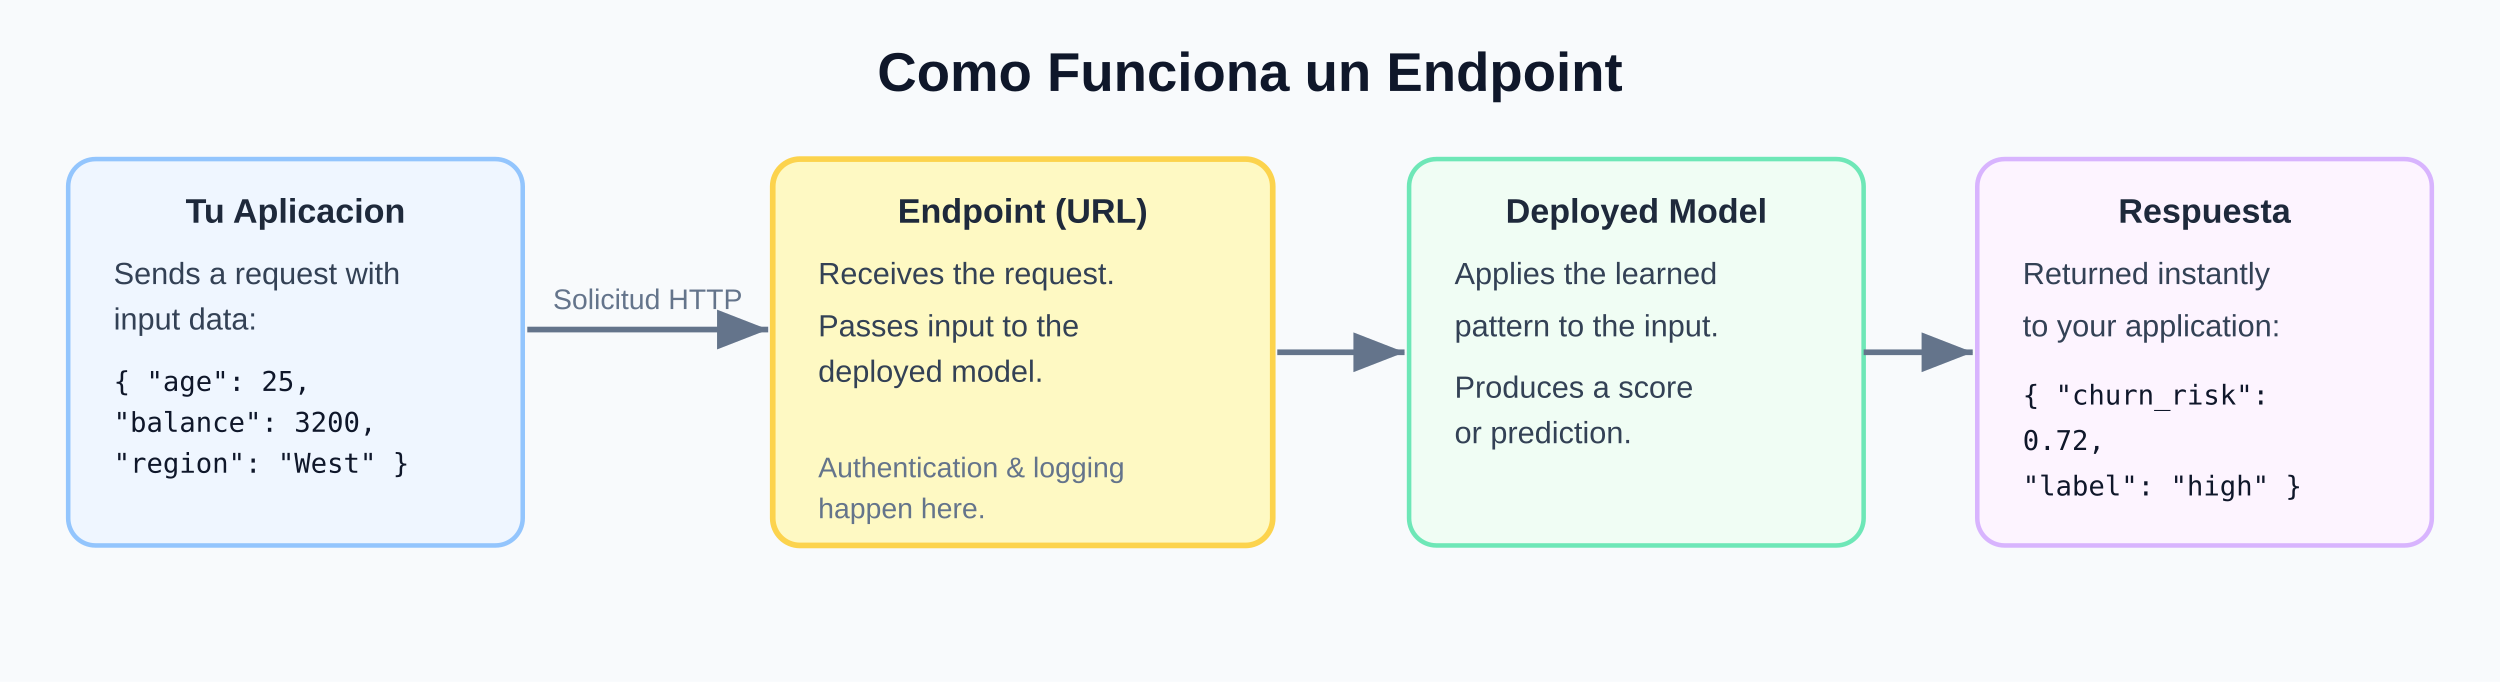
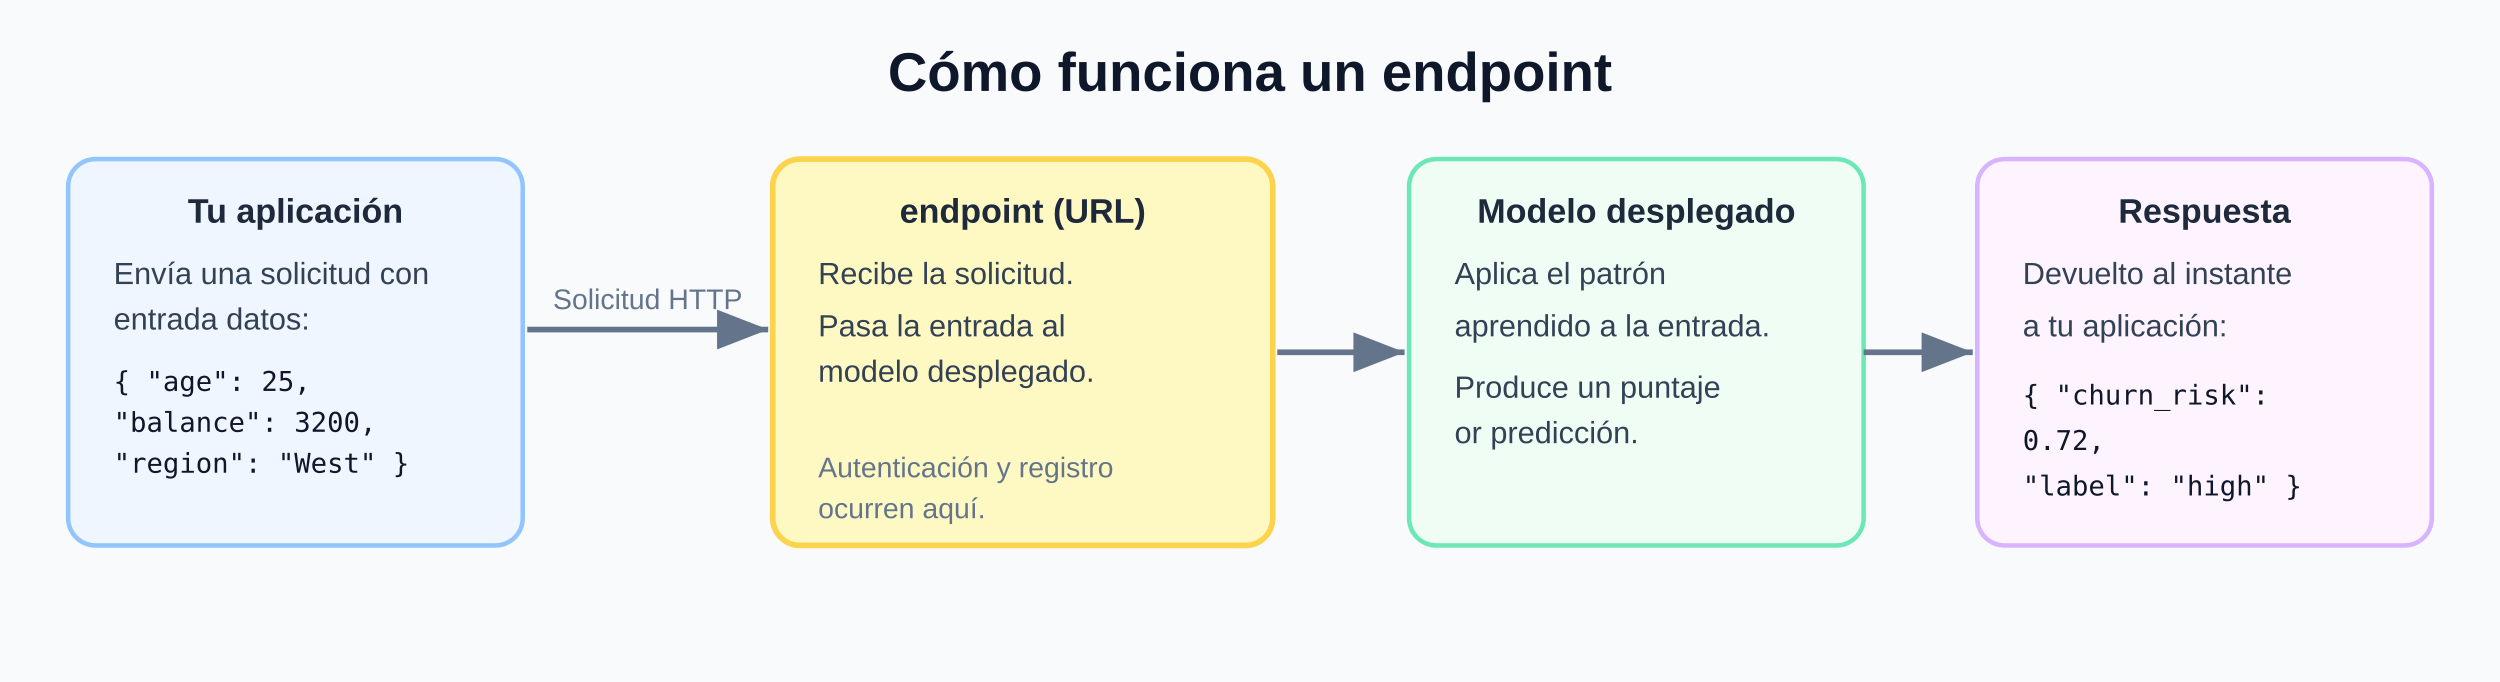
<svg xmlns="http://www.w3.org/2000/svg" width="1100" height="300" viewBox="0 0 1100 300" role="img" aria-labelledby="title">
  <defs>
    <style>
      .bg { fill: #f8fafc; }
      .box-app { fill: #eff6ff; stroke: #93c5fd; stroke-width: 2; }
      .box-ep { fill: #fef9c3; stroke: #fcd34d; stroke-width: 2.5; }
      .box-model { fill: #f0fdf4; stroke: #6ee7b7; stroke-width: 2; }
      .box-resp { fill: #fdf4ff; stroke: #d8b4fe; stroke-width: 2; }
      .h1 { font-family: Segoe UI, Arial, sans-serif; font-size: 24px; font-weight: 700; fill: #0f172a; }
      .h2 { font-family: Segoe UI, Arial, sans-serif; font-size: 15px; font-weight: 700; fill: #1e293b; }
      .body { font-family: Segoe UI, Arial, sans-serif; font-size: 13.5px; fill: #334155; }
      .small { font-family: Segoe UI, Arial, sans-serif; font-size: 12.5px; fill: #64748b; }
      .code { font-family: Consolas, monospace; font-size: 12px; fill: #0f172a; }
      .arrow { stroke: #64748b; stroke-width: 2.5; fill: none; marker-end: url(#arrep); }
      .arrow-back { stroke: #a78bfa; stroke-width: 2; fill: none; marker-end: url(#arrepb); stroke-dasharray: 6 4; }
    </style>
    <marker id="arrep" markerWidth="9" markerHeight="7" refX="9" refY="3.5" orient="auto">
      <polygon fill="#64748b" points="0 0, 9 3.5, 0 7" />
    </marker>
    <marker id="arrepb" markerWidth="9" markerHeight="7" refX="9" refY="3.5" orient="auto">
      <polygon fill="#a78bfa" points="0 0, 9 3.5, 0 7" />
    </marker>
  </defs>
  <rect class="bg" x="0" y="0" width="1100" height="300" />
-   <text class="h1" x="550" y="40" text-anchor="middle">Como Funciona un Endpoint</text>
+   <text class="h1" x="550" y="40" text-anchor="middle">Cómo funciona un endpoint</text>
  <rect class="box-app" x="30" y="70" width="200" height="170" rx="12" />
-   <text class="h2" x="130" y="98" text-anchor="middle" fill="#1e40af">Tu Aplicacion</text>
-   <text class="body" x="50" y="125">Sends a request with</text>
-   <text class="body" x="50" y="145">input data:</text>
+   <text class="h2" x="130" y="98" text-anchor="middle" fill="#1e40af">Tu aplicación</text>
+   <text class="body" x="50" y="125">Envía una solicitud con</text>
+   <text class="body" x="50" y="145">entrada datos:</text>
  <text class="code" x="50" y="172">{ "age": 25,</text>
-   <text class="code" x="50" y="190">  "balance": 3200,</text>
-   <text class="code" x="50" y="208">  "region": "West" }</text>
+   <text class="code" x="50" y="190"> "balance": 3200,</text>
+   <text class="code" x="50" y="208"> "region": "West" }</text>
  <line class="arrow" x1="232" y1="145" x2="338" y2="145" />
  <text class="small" x="285" y="136" text-anchor="middle">Solicitud HTTP</text>
  <rect class="box-ep" x="340" y="70" width="220" height="170" rx="12" />
-   <text class="h2" x="450" y="98" text-anchor="middle" fill="#92400e">Endpoint (URL)</text>
-   <text class="body" x="360" y="125">Receives the request.</text>
-   <text class="body" x="360" y="148">Passes input to the</text>
-   <text class="body" x="360" y="168">deployed model.</text>
-   <text class="small" x="360" y="210">Authentication &amp; logging</text>
-   <text class="small" x="360" y="228">happen here.</text>
+   <text class="h2" x="450" y="98" text-anchor="middle" fill="#92400e">endpoint (URL)</text>
+   <text class="body" x="360" y="125">Recibe la solicitud.</text>
+   <text class="body" x="360" y="148">Pasa la entrada al</text>
+   <text class="body" x="360" y="168">modelo desplegado.</text>
+   <text class="small" x="360" y="210">Autenticación y registro</text>
+   <text class="small" x="360" y="228">ocurren aquí.</text>
  <line class="arrow" x1="562" y1="155" x2="618" y2="155" />
  <rect class="box-model" x="620" y="70" width="200" height="170" rx="12" />
-   <text class="h2" x="720" y="98" text-anchor="middle" fill="#166534">Deployed Model</text>
-   <text class="body" x="640" y="125">Applies the learned</text>
-   <text class="body" x="640" y="148">pattern to the input.</text>
-   <text class="body" x="640" y="175">Produces a score</text>
-   <text class="body" x="640" y="195">or prediction.</text>
+   <text class="h2" x="720" y="98" text-anchor="middle" fill="#166534">Modelo desplegado</text>
+   <text class="body" x="640" y="125">Aplica el patrón</text>
+   <text class="body" x="640" y="148">aprendido a la entrada.</text>
+   <text class="body" x="640" y="175">Produce un puntaje</text>
+   <text class="body" x="640" y="195">or predicción.</text>
  <line class="arrow" x1="820" y1="155" x2="868" y2="155" />
  <rect class="box-resp" x="870" y="70" width="200" height="170" rx="12" />
  <text class="h2" x="970" y="98" text-anchor="middle" fill="#6b21a8">Respuesta</text>
-   <text class="body" x="890" y="125">Returned instantly</text>
-   <text class="body" x="890" y="148">to your application:</text>
+   <text class="body" x="890" y="125">Devuelto al instante</text>
+   <text class="body" x="890" y="148">a tu aplicación:</text>
  <text class="code" x="890" y="178">{ "churn_risk":</text>
-   <text class="code" x="890" y="198">    0.72,</text>
-   <text class="code" x="890" y="218">  "label": "high" }</text>
+   <text class="code" x="890" y="198"> 0.72,</text>
+   <text class="code" x="890" y="218"> "label": "high" }</text>
</svg>
